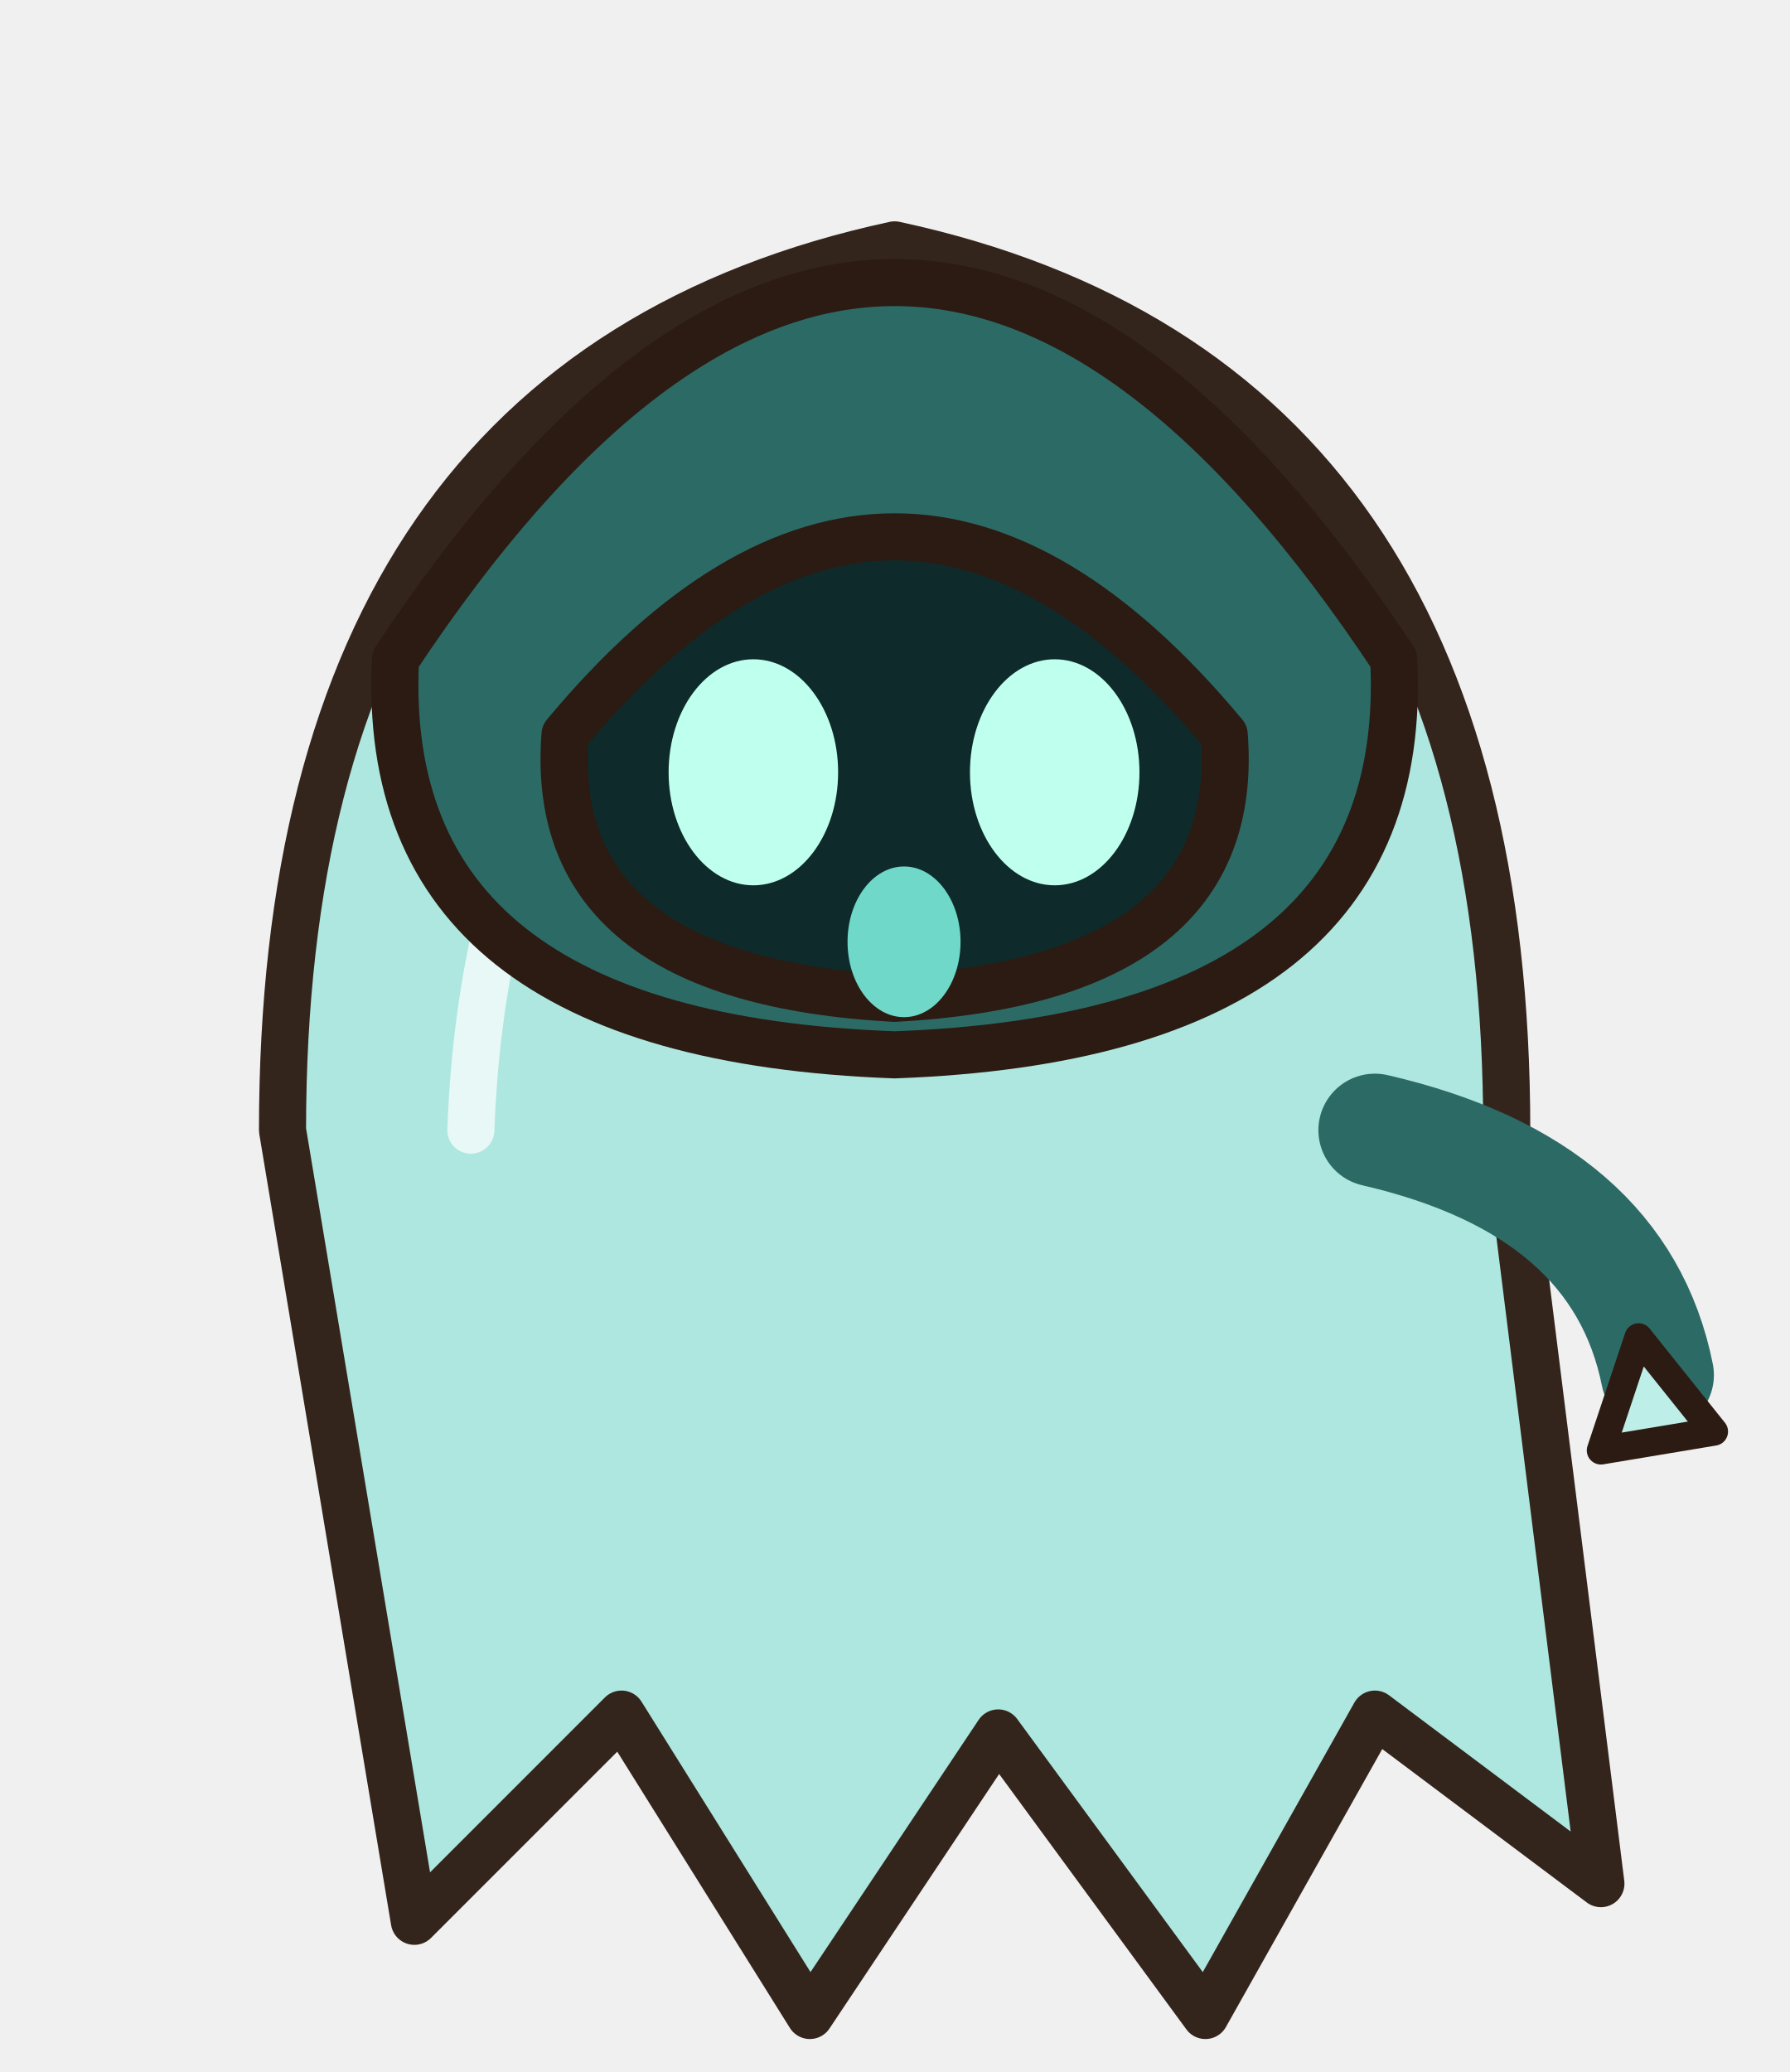
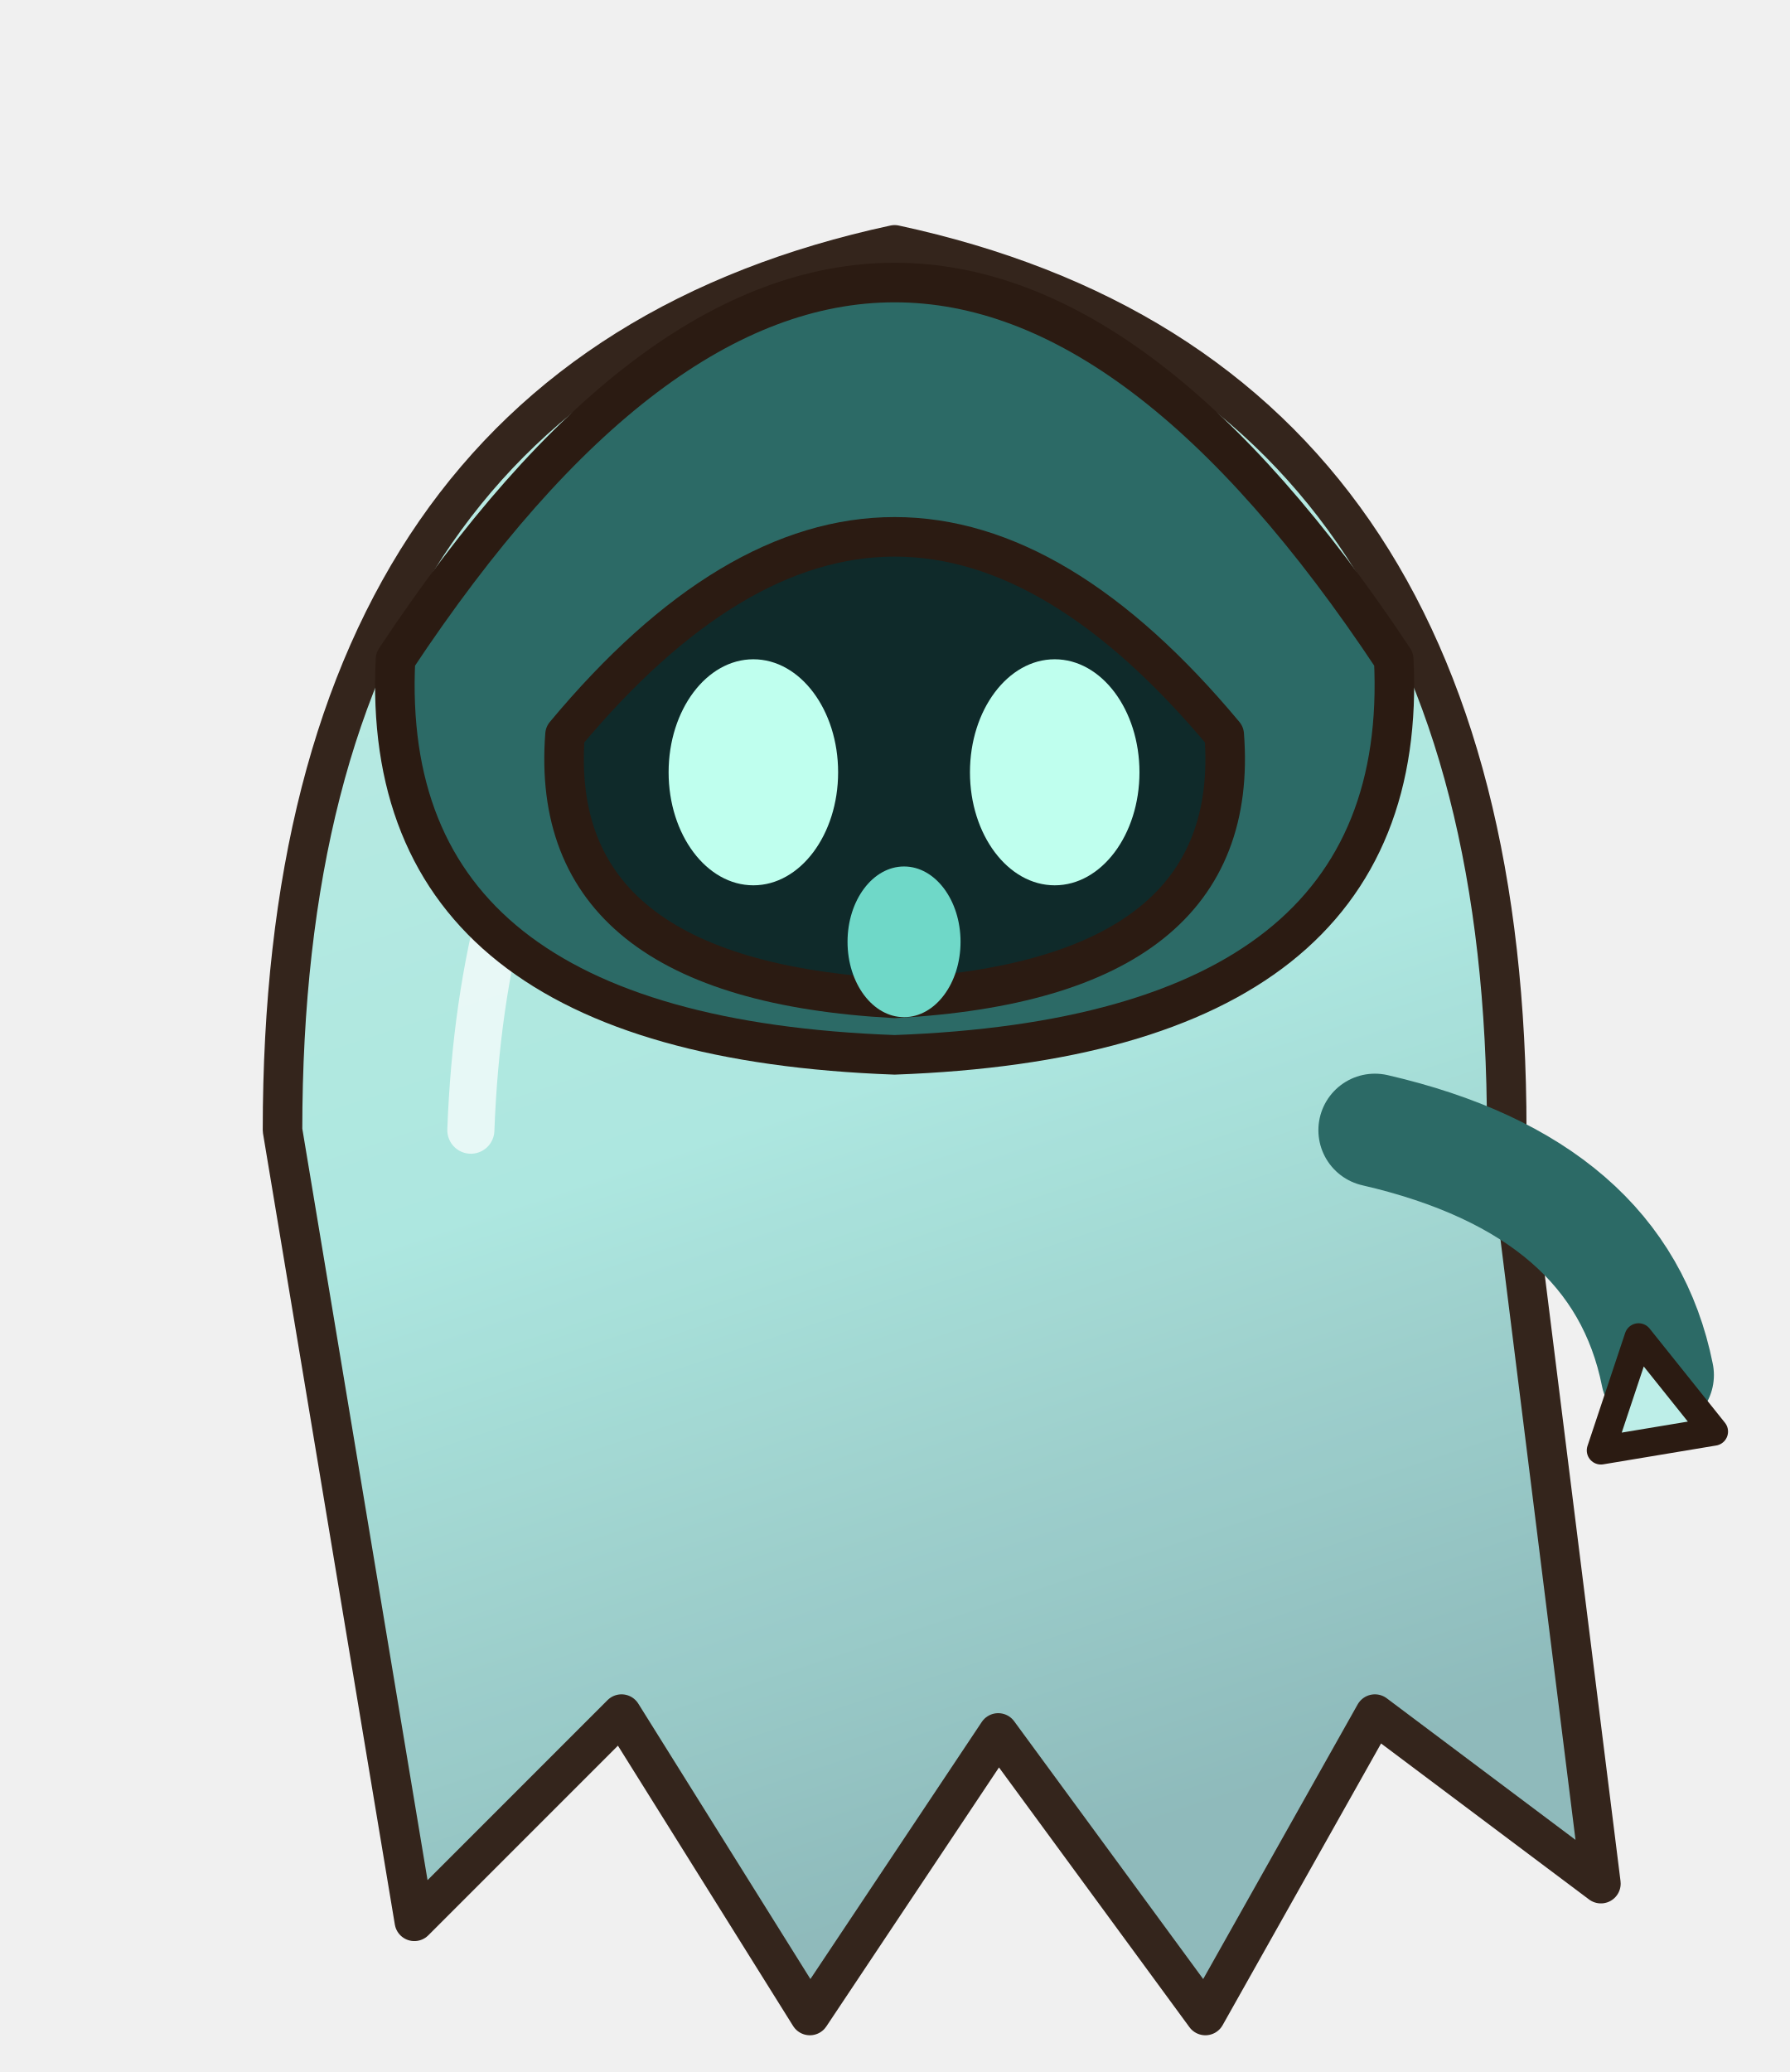
<svg xmlns="http://www.w3.org/2000/svg" viewBox="0 0 190 220" width="190" height="220">
  <defs>
    <linearGradient id="stone" x1="0" y1="0" x2="1" y2="0">
      <stop offset="0.00" stop-color="#d6cebd" />
      <stop offset="0.50" stop-color="#ada591" />
      <stop offset="1.00" stop-color="#80776a" />
    </linearGradient>
    <linearGradient id="stoneB" x1="0" y1="0" x2="1" y2="0">
      <stop offset="0.00" stop-color="#d4dcee" />
      <stop offset="0.50" stop-color="#a3aecb" />
      <stop offset="1.00" stop-color="#6e7a9c" />
    </linearGradient>
    <linearGradient id="stoneD" x1="0" y1="0" x2="1" y2="0">
      <stop offset="0.00" stop-color="#8a8a9a" />
      <stop offset="0.50" stop-color="#5d5c6d" />
      <stop offset="1.00" stop-color="#3c3b49" />
    </linearGradient>
    <linearGradient id="wood" x1="0" y1="0" x2="0" y2="1">
      <stop offset="0.00" stop-color="#c48f52" />
      <stop offset="1.00" stop-color="#7d512b" />
    </linearGradient>
    <linearGradient id="roofG" x1="0" y1="0" x2="1" y2="1">
      <stop offset="0.00" stop-color="#86d25f" />
      <stop offset="1.00" stop-color="#2d7a34" />
    </linearGradient>
    <linearGradient id="roofR" x1="0" y1="0" x2="1" y2="1">
      <stop offset="0.00" stop-color="#ee6a58" />
      <stop offset="1.00" stop-color="#9c2a22" />
    </linearGradient>
    <linearGradient id="roofP" x1="0" y1="0" x2="1" y2="1">
      <stop offset="0.00" stop-color="#a67ae8" />
      <stop offset="1.00" stop-color="#4a2c98" />
    </linearGradient>
    <linearGradient id="steel" x1="0" y1="0" x2="1" y2="1">
      <stop offset="0.00" stop-color="#eef2f6" />
      <stop offset="0.50" stop-color="#b3bcc7" />
      <stop offset="1.00" stop-color="#7a8593" />
    </linearGradient>
    <linearGradient id="gold" x1="0" y1="0" x2="1" y2="1">
      <stop offset="0.00" stop-color="#ffe27a" />
      <stop offset="1.00" stop-color="#c8901a" />
    </linearGradient>
    <linearGradient id="blue" x1="0" y1="0" x2="1" y2="1">
      <stop offset="0.00" stop-color="#5b9be8" />
      <stop offset="1.00" stop-color="#1f4c9a" />
    </linearGradient>
    <linearGradient id="copper" x1="0" y1="0" x2="1" y2="1">
      <stop offset="0.00" stop-color="#f0b27a" />
      <stop offset="1.00" stop-color="#a35f2e" />
    </linearGradient>
    <linearGradient id="ice" x1="0" y1="0" x2="1" y2="1">
      <stop offset="0.00" stop-color="#f2fdff" />
      <stop offset="0.50" stop-color="#8fdcf5" />
      <stop offset="1.00" stop-color="#3d98cf" />
    </linearGradient>
    <linearGradient id="iron" x1="0" y1="0" x2="1" y2="1">
      <stop offset="0.00" stop-color="#7c7c88" />
      <stop offset="1.00" stop-color="#2f2f38" />
    </linearGradient>
    <linearGradient id="lava" x1="0" y1="0" x2="1" y2="1">
      <stop offset="0.00" stop-color="#ffd24a" />
      <stop offset="1.00" stop-color="#ff6a1a" />
    </linearGradient>
    <radialGradient id="goblin" cx="0.4" cy="0.35" r=".8">
      <stop offset="0.00" stop-color="#aee572" />
      <stop offset="1.00" stop-color="#4f9e32" />
    </radialGradient>
    <radialGradient id="orc" cx="0.4" cy="0.35" r=".8">
      <stop offset="0.00" stop-color="#6fae4a" />
      <stop offset="1.00" stop-color="#2f6a22" />
    </radialGradient>
    <radialGradient id="wolf" cx="0.4" cy="0.35" r=".8">
      <stop offset="0.00" stop-color="#b8bec9" />
      <stop offset="1.00" stop-color="#6c7380" />
    </radialGradient>
    <radialGradient id="ogre" cx="0.4" cy="0.35" r=".8">
      <stop offset="0.00" stop-color="#b27a4c" />
      <stop offset="1.00" stop-color="#6a4126" />
    </radialGradient>
    <radialGradient id="rock" cx="0.4" cy="0.35" r=".8">
      <stop offset="0.00" stop-color="#b9b9c2" />
      <stop offset="1.00" stop-color="#6a6a78" />
    </radialGradient>
    <radialGradient id="wisp" cx="0.4" cy="0.35" r=".8">
      <stop offset="0.00" stop-color="#ffffff" />
      <stop offset="0.50" stop-color="#9ae9ff" />
      <stop offset="1.00" stop-color="#2fa6e0" />
    </radialGradient>
    <radialGradient id="drake" cx="0.4" cy="0.35" r=".8">
      <stop offset="0.00" stop-color="#e8604e" />
      <stop offset="1.00" stop-color="#8c1c1c" />
    </radialGradient>
    <radialGradient id="bat" cx="0.4" cy="0.35" r=".8">
      <stop offset="0.00" stop-color="#8f5cc0" />
      <stop offset="1.00" stop-color="#4a2a68" />
    </radialGradient>
    <radialGradient id="ghost" cx="0.4" cy="0.35" r=".8">
      <stop offset="0.00" stop-color="#eaffff" />
      <stop offset="0.50" stop-color="#9bded6" />
      <stop offset="1.00" stop-color="#4fa8a0" />
    </radialGradient>
    <radialGradient id="orb" cx="0.4" cy="0.35" r=".8">
      <stop offset="0.00" stop-color="#ffffff" />
      <stop offset="0.50" stop-color="#d9a8ff" />
      <stop offset="1.00" stop-color="#8a4fe0" />
    </radialGradient>
    <radialGradient id="glowY" cx="0.4" cy="0.35" r=".8">
      <stop offset="0.00" stop-color="#fffbd0" />
      <stop offset="0.50" stop-color="#ffe14a" />
      <stop offset="1.00" stop-color="#ff9d1a" />
    </radialGradient>
    <radialGradient id="glowC" cx="0.4" cy="0.35" r=".8">
      <stop offset="0.00" stop-color="#ffffff" />
      <stop offset="0.50" stop-color="#a8f0ff" />
      <stop offset="1.00" stop-color="#2fb8e8" />
    </radialGradient>
+     <linearGradient id="s_stone" x1="0" y1="0" x2="0.25" y2="1">
+       <stop offset="0" stop-color="#cac4b4" />
+       <stop offset=".55" stop-color="#bdb5a1" />
+       <stop offset="1" stop-color="#999188" />
+     </linearGradient>
+     <linearGradient id="s_stoneB" x1="0" y1="0" x2="0.25" y2="1">
+       <stop offset="0" stop-color="#bbc4da" />
+       <stop offset=".55" stop-color="#aab5d1" />
+       <stop offset="1" stop-color="#8a91ae" />
+     </linearGradient>
+     <linearGradient id="s_stoneD" x1="0" y1="0" x2="0.25" y2="1">
+       <stop offset="0" stop-color="#838291" />
+       <stop offset=".55" stop-color="#646376" />
+       <stop offset="1" stop-color="#545167" />
+     </linearGradient>
+     <linearGradient id="s_wood" x1="0" y1="0" x2="0.25" y2="1">
+       <stop offset="0" stop-color="#b99065" />
+       <stop offset=".55" stop-color="#a8743f" />
+       <stop offset="1" stop-color="#895e3c" />
+     </linearGradient>
+     <linearGradient id="s_roofG" x1="0" y1="0" x2="0.25" y2="1">
+       <stop offset="0" stop-color="#75b36c" />
+       <stop offset=".55" stop-color="#52a047" />
+       <stop offset="1" stop-color="#468042" />
+     </linearGradient>
+     <linearGradient id="s_roofR" x1="0" y1="0" x2="0.25" y2="1">
+       <stop offset="0" stop-color="#d66e63" />
+       <stop offset=".55" stop-color="#cc4a3c" />
+       <stop offset="1" stop-color="#a53d39" />
+     </linearGradient>
+     <linearGradient id="s_roofP" x1="0" y1="0" x2="0.25" y2="1">
+       <stop offset="0" stop-color="#9779d5" />
+       <stop offset=".55" stop-color="#7d57cb" />
+       <stop offset="1" stop-color="#6747a9" />
+     </linearGradient>
+     <linearGradient id="s_steel" x1="0" y1="0" x2="0.25" y2="1">
+       <stop offset="0" stop-color="#c9d1d9" />
+       <stop offset=".55" stop-color="#bcc5d0" />
+       <stop offset="1" stop-color="#989dad" />
+     </linearGradient>
+     <linearGradient id="s_gold" x1="0" y1="0" x2="0.25" y2="1">
+       <stop offset="0" stop-color="#eec461" />
+       <stop offset=".55" stop-color="#eab53a" />
+       <stop offset="1" stop-color="#bc9138" />
+     </linearGradient>
+     <linearGradient id="s_blue" x1="0" y1="0" x2="0.25" y2="1">
+       <stop offset="0" stop-color="#6291d5" />
+       <stop offset=".55" stop-color="#3b76cb" />
+       <stop offset="1" stop-color="#3460a9" />
+     </linearGradient>
+     <linearGradient id="s_copper" x1="0" y1="0" x2="0.25" y2="1">
+       <stop offset="0" stop-color="#d6996d" />
+       <stop offset=".55" stop-color="#cc8048" />
+       <stop offset="1" stop-color="#a56743" />
+     </linearGradient>
+     <linearGradient id="s_ice" x1="0" y1="0" x2="0.25" y2="1">
+       <stop offset="0" stop-color="#a8e4f7" />
+       <stop offset=".55" stop-color="#92ddf5" />
+       <stop offset="1" stop-color="#78b0ca" />
+     </linearGradient>
+     <linearGradient id="s_iron" x1="0" y1="0" x2="0.25" y2="1">
+       <stop offset="0" stop-color="#7a7a83" />
+       <stop offset=".55" stop-color="#595964" />
+       <stop offset="1" stop-color="#4b4959" />
+     </linearGradient>
+     <linearGradient id="s_lava" x1="0" y1="0" x2="0.25" y2="1">
+       <stop offset="0" stop-color="#ffb359" />
+       <stop offset=".55" stop-color="#ffa030" />
+       <stop offset="1" stop-color="#cd8030" />
+     </linearGradient>
+     <linearGradient id="s_goblin" x1="0" y1="0" x2="0.25" y2="1">
+       <stop offset="0" stop-color="#99cf73" />
+       <stop offset=".55" stop-color="#80c350" />
+       <stop offset="1" stop-color="#6a9c49" />
+     </linearGradient>
+     <linearGradient id="s_orc" x1="0" y1="0" x2="0.25" y2="1">
+       <stop offset="0" stop-color="#6fa25a" />
+       <stop offset=".55" stop-color="#4b8b31" />
+       <stop offset="1" stop-color="#407031" />
+     </linearGradient>
+     <linearGradient id="s_wolf" x1="0" y1="0" x2="0.25" y2="1">
+       <stop offset="0" stop-color="#a5abb5" />
+       <stop offset=".55" stop-color="#8e96a3" />
+       <stop offset="1" stop-color="#74798a" />
+     </linearGradient>
+     <linearGradient id="s_ogre" x1="0" y1="0" x2="0.25" y2="1">
+       <stop offset="0" stop-color="#a57d60" />
+       <stop offset=".55" stop-color="#8f5c38" />
+       <stop offset="1" stop-color="#754b36" />
+     </linearGradient>
+     <linearGradient id="s_rock" x1="0" y1="0" x2="0.25" y2="1">
+       <stop offset="0" stop-color="#a3a3ad" />
+       <stop offset=".55" stop-color="#8c8c99" />
+       <stop offset="1" stop-color="#737182" />
+     </linearGradient>
+     <linearGradient id="s_wisp" x1="0" y1="0" x2="0.25" y2="1">
+       <stop offset="0" stop-color="#a9e6ff" />
+       <stop offset=".55" stop-color="#93e0ff" />
+       <stop offset="1" stop-color="#78b2d1" />
+     </linearGradient>
+     <linearGradient id="s_drake" x1="0" y1="0" x2="0.25" y2="1">
+       <stop offset="0" stop-color="#ce6156" />
+       <stop offset=".55" stop-color="#c23a2c" />
+       <stop offset="1" stop-color="#9d312d" />
+     </linearGradient>
+     <linearGradient id="s_bat" x1="0" y1="0" x2="0.25" y2="1">
+       <stop offset="0" stop-color="#8966a8" />
+       <stop offset=".55" stop-color="#6b4092" />
+       <stop offset="1" stop-color="#59357c" />
+     </linearGradient>
+     <linearGradient id="s_ghost" x1="0" y1="0" x2="0.25" y2="1">
+       <stop offset="0" stop-color="#bbece5" />
+       <stop offset=".55" stop-color="#aae7df" />
+       <stop offset="1" stop-color="#8ab8b9" />
+     </linearGradient>
+     <linearGradient id="s_orb" x1="0" y1="0" x2="0.25" y2="1">
+       <stop offset="0" stop-color="#d1aff5" />
+       <stop offset=".55" stop-color="#c59bf2" />
+       <stop offset="1" stop-color="#9f7cc7" />
+     </linearGradient>
+     <linearGradient id="s_glowY" x1="0" y1="0" x2="0.25" y2="1">
+       <stop offset="0" stop-color="#ffe76e" />
+       <stop offset=".55" stop-color="#ffe14a" />
+       <stop offset="1" stop-color="#cdb344" />
+     </linearGradient>
+     <linearGradient id="s_glowC" x1="0" y1="0" x2="0.25" y2="1">
+       <stop offset="0" stop-color="#99edff" />
+       <stop offset=".55" stop-color="#80e8ff" />
+       <stop offset="1" stop-color="#6ab8d1" />
+     </linearGradient>
  </defs>
-   <g stroke="#2b1b12" stroke-width="5" stroke-linejoin="round" stroke-linecap="round">
-     <path d="M30 120 Q30 40 95 26 Q160 40 160 120 L170 200 L146 182 L128 214 L106 184 L86 214 L66 182 L44 204 Z" fill="#aae7df" opacity=".95" />
+   <g stroke="#2b1b12" stroke-width="4.2" stroke-linejoin="round" stroke-linecap="round">
+     <path d="M30 120 Q30 40 95 26 Q160 40 160 120 L170 200 L146 182 L128 214 L106 184 L86 214 L66 182 L44 204 Z" fill="url(#s_ghost)" opacity=".95" />
    <path d="M50 120 Q52 66 95 48" fill="none" stroke="#ffffff" stroke-width="5" opacity=".7" />
    <path d="M42 70 Q95 -10 148 70 Q150 110 95 112 Q40 110 42 70 Z" fill="#2c6a66" />
    <path d="M60 78 Q95 36 130 78 Q132 104 95 106 Q58 104 60 78 Z" fill="#0f2a2a" />
    <ellipse cx="80" cy="82" rx="9" ry="12" fill="#bfffee" stroke="none" />
    <ellipse cx="112" cy="82" rx="9" ry="12" fill="#bfffee" stroke="none" />
    <ellipse cx="96" cy="100" rx="6" ry="8" fill="#6fd8c8" stroke="none" />
    <path d="M146 120 Q172 126 176 146" fill="none" stroke="#2c6a66" stroke-width="12" />
    <path d="M174 142 l8 10 l-12 2 Z" fill="#bdeee8" stroke-width="3" />
  </g>
</svg>
